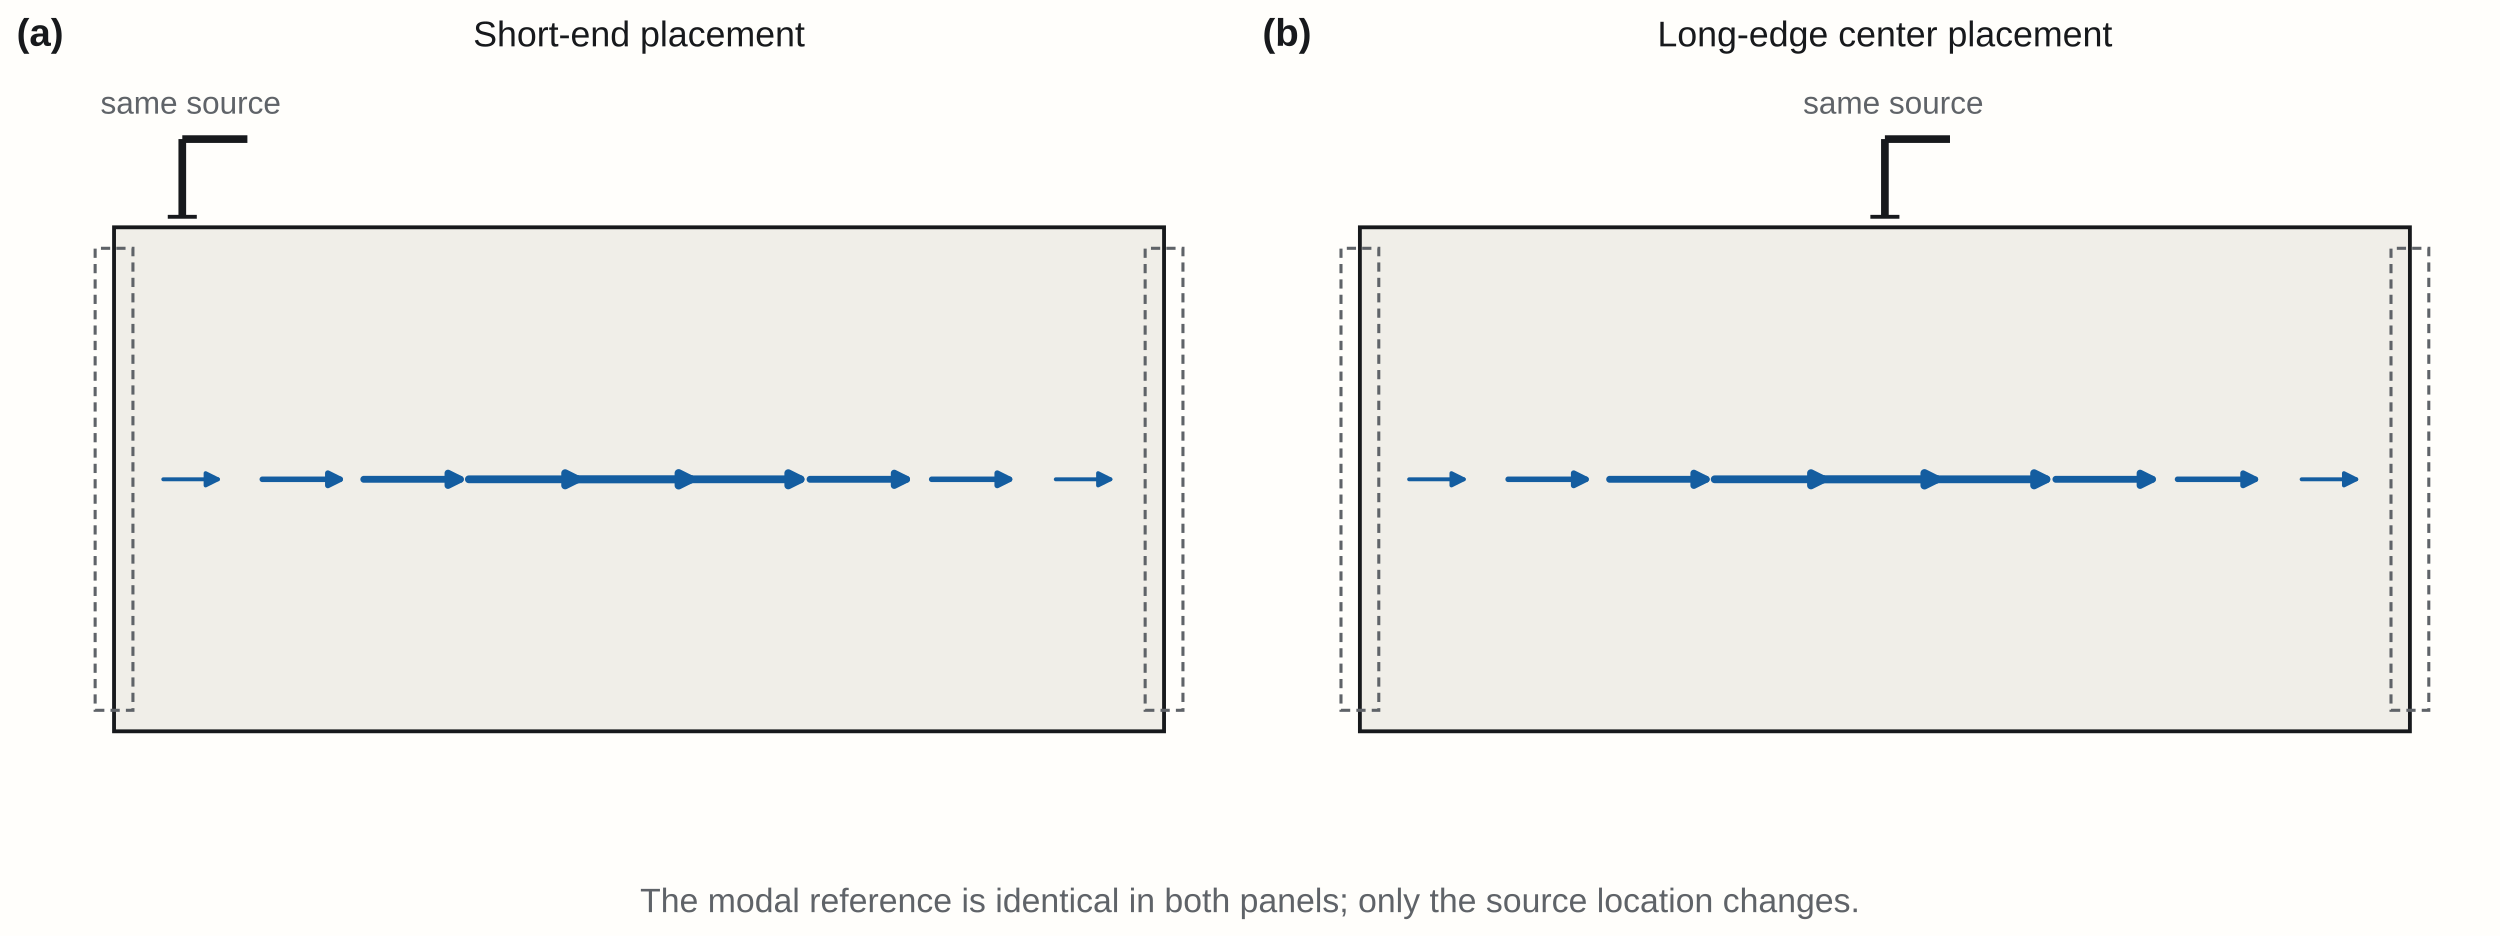
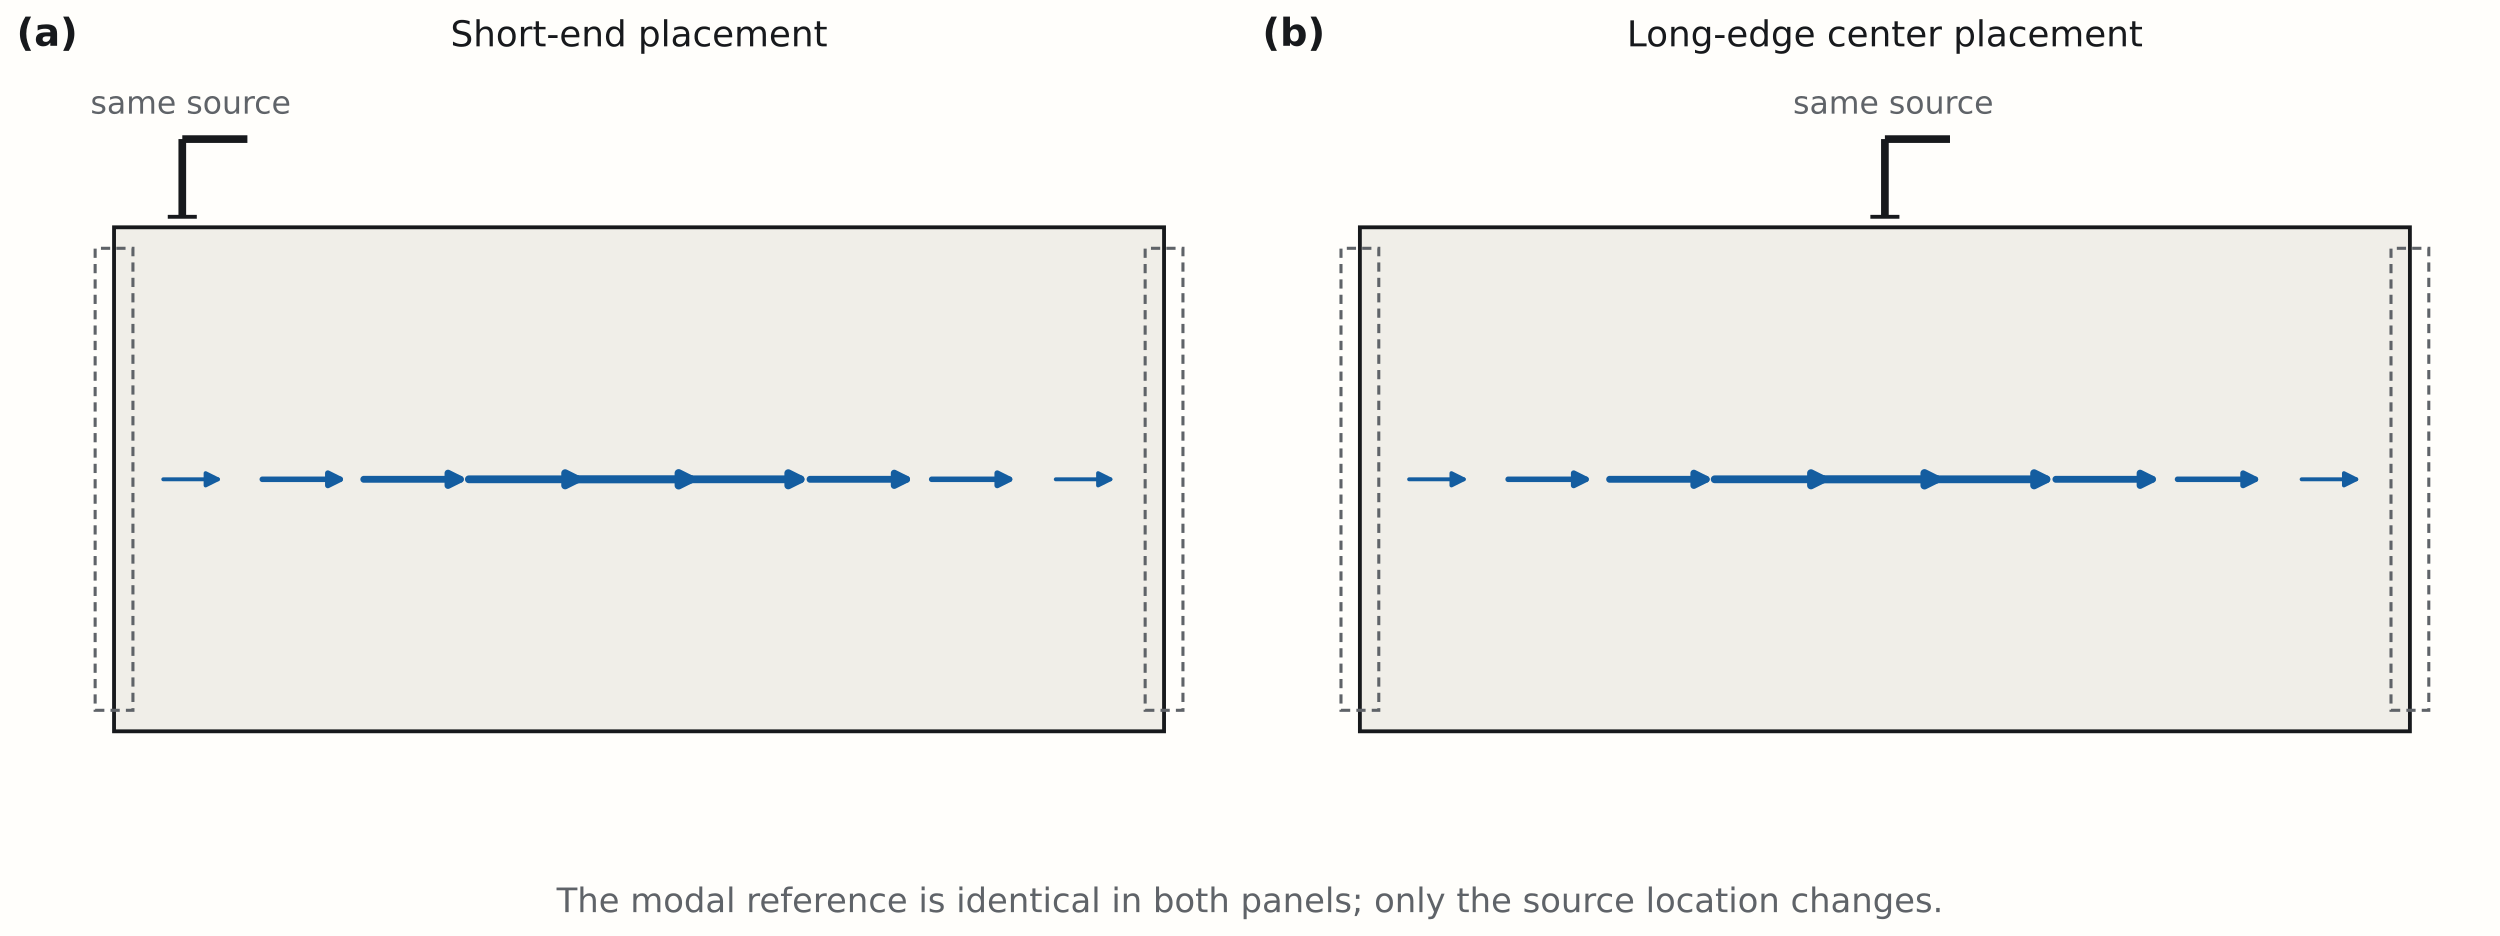
<svg xmlns="http://www.w3.org/2000/svg" width="650.64pt" height="243.539pt" viewBox="0 0 650.64 243.539" version="1.1">
  <defs>
    <style type="text/css">*{stroke-linejoin: round; stroke-linecap: butt}</style>
  </defs>
  <g id="figure_1">
    <g id="patch_1">
-       <path d="M 0 243.539  L 650.64 243.539  L 650.64 0  L 0 0  z " style="fill: #fffefb" />
+       <path d="M 0 243.539 L 650.64 243.539 L 650.64 0 L 0 0 z " style="fill: #fffefb" />
    </g>
    <g id="axes_1">
      <g id="patch_2">
-         <path d="M 29.68 190.326  L 302.951 190.326  L 302.951 59.156  L 29.68 59.156  z " clip-path="url(#p6270f05fd5)" style="fill: #f0eee8; stroke: #17191c; stroke-linejoin: miter" />
+         <path d="M 29.68 190.326 L 302.951 190.326 L 302.951 59.156 L 29.68 59.156 z " clip-path="url(#p29c6c87992)" style="fill: #f0eee8; stroke: #17191c; stroke-linejoin: miter" />
      </g>
      <g id="patch_3">
-         <path d="M 42.495 124.741  Q 50.175 124.741 56.707 124.741  " clip-path="url(#p6270f05fd5)" style="fill: none; stroke: #145da0; stroke-width: 1.027; stroke-linecap: round" />
-         <path d="M 53.507 123.141  L 56.707 124.741  L 53.507 126.341  z " clip-path="url(#p6270f05fd5)" style="fill: #145da0; stroke: #145da0; stroke-width: 1.027; stroke-linecap: round" />
+         <path d="M 42.495 124.741 Q 50.175 124.741 56.707 124.741 " clip-path="url(#p29c6c87992)" style="fill: none; stroke: #145da0; stroke-width: 1.027; stroke-linecap: round" />
+         <path d="M 53.507 123.141 L 56.707 124.741 L 53.507 126.341 z " clip-path="url(#p29c6c87992)" style="fill: #145da0; stroke: #145da0; stroke-width: 1.027; stroke-linecap: round" />
      </g>
      <g id="patch_4">
-         <path d="M 68.272 124.741  Q 79.21 124.741 88.522 124.741  " clip-path="url(#p6270f05fd5)" style="fill: none; stroke: #145da0; stroke-width: 1.455; stroke-linecap: round" />
-         <path d="M 85.322 123.141  L 88.522 124.741  L 85.322 126.341  z " clip-path="url(#p6270f05fd5)" style="fill: #145da0; stroke: #145da0; stroke-width: 1.455; stroke-linecap: round" />
+         <path d="M 68.272 124.741 Q 79.21 124.741 88.522 124.741 " clip-path="url(#p29c6c87992)" style="fill: none; stroke: #145da0; stroke-width: 1.455; stroke-linecap: round" />
+         <path d="M 85.322 123.141 L 88.522 124.741 L 85.322 126.341 z " clip-path="url(#p29c6c87992)" style="fill: #145da0; stroke: #145da0; stroke-width: 1.455; stroke-linecap: round" />
      </g>
      <g id="patch_5">
-         <path d="M 94.683 124.741  Q 108.245 124.741 119.795 124.741  " clip-path="url(#p6270f05fd5)" style="fill: none; stroke: #145da0; stroke-width: 1.799; stroke-linecap: round" />
-         <path d="M 116.595 123.141  L 119.795 124.741  L 116.595 126.341  z " clip-path="url(#p6270f05fd5)" style="fill: #145da0; stroke: #145da0; stroke-width: 1.799; stroke-linecap: round" />
+         <path d="M 94.683 124.741 Q 108.245 124.741 119.795 124.741 " clip-path="url(#p29c6c87992)" style="fill: none; stroke: #145da0; stroke-width: 1.799; stroke-linecap: round" />
+         <path d="M 116.595 123.141 L 119.795 124.741 L 116.595 126.341 z " clip-path="url(#p29c6c87992)" style="fill: #145da0; stroke: #145da0; stroke-width: 1.799; stroke-linecap: round" />
      </g>
      <g id="patch_6">
-         <path d="M 122.019 124.741  Q 137.28 124.741 150.28 124.741  " clip-path="url(#p6270f05fd5)" style="fill: none; stroke: #145da0; stroke-width: 2.023; stroke-linecap: round" />
-         <path d="M 147.08 123.141  L 150.28 124.741  L 147.08 126.341  z " clip-path="url(#p6270f05fd5)" style="fill: #145da0; stroke: #145da0; stroke-width: 2.023; stroke-linecap: round" />
+         <path d="M 122.019 124.741 Q 137.28 124.741 150.28 124.741 " clip-path="url(#p29c6c87992)" style="fill: none; stroke: #145da0; stroke-width: 2.023; stroke-linecap: round" />
+         <path d="M 147.08 123.141 L 150.28 124.741 L 147.08 126.341 z " clip-path="url(#p29c6c87992)" style="fill: #145da0; stroke: #145da0; stroke-width: 2.023; stroke-linecap: round" />
      </g>
      <g id="patch_7">
-         <path d="M 150.465 124.741  Q 166.315 124.741 179.817 124.741  " clip-path="url(#p6270f05fd5)" style="fill: none; stroke: #145da0; stroke-width: 2.1; stroke-linecap: round" />
-         <path d="M 176.617 123.141  L 179.817 124.741  L 176.617 126.341  z " clip-path="url(#p6270f05fd5)" style="fill: #145da0; stroke: #145da0; stroke-width: 2.1; stroke-linecap: round" />
+         <path d="M 150.465 124.741 Q 166.315 124.741 179.817 124.741 " clip-path="url(#p29c6c87992)" style="fill: none; stroke: #145da0; stroke-width: 2.1; stroke-linecap: round" />
+         <path d="M 176.617 123.141 L 179.817 124.741 L 176.617 126.341 z " clip-path="url(#p29c6c87992)" style="fill: #145da0; stroke: #145da0; stroke-width: 2.1; stroke-linecap: round" />
      </g>
      <g id="patch_8">
-         <path d="M 180.089 124.741  Q 195.35 124.741 208.35 124.741  " clip-path="url(#p6270f05fd5)" style="fill: none; stroke: #145da0; stroke-width: 2.023; stroke-linecap: round" />
-         <path d="M 205.15 123.141  L 208.35 124.741  L 205.15 126.341  z " clip-path="url(#p6270f05fd5)" style="fill: #145da0; stroke: #145da0; stroke-width: 2.023; stroke-linecap: round" />
+         <path d="M 180.089 124.741 Q 195.35 124.741 208.35 124.741 " clip-path="url(#p29c6c87992)" style="fill: none; stroke: #145da0; stroke-width: 2.023; stroke-linecap: round" />
+         <path d="M 205.15 123.141 L 208.35 124.741 L 205.15 126.341 z " clip-path="url(#p29c6c87992)" style="fill: #145da0; stroke: #145da0; stroke-width: 2.023; stroke-linecap: round" />
      </g>
      <g id="patch_9">
-         <path d="M 210.824 124.741  Q 224.385 124.741 235.935 124.741  " clip-path="url(#p6270f05fd5)" style="fill: none; stroke: #145da0; stroke-width: 1.799; stroke-linecap: round" />
-         <path d="M 232.735 123.141  L 235.935 124.741  L 232.735 126.341  z " clip-path="url(#p6270f05fd5)" style="fill: #145da0; stroke: #145da0; stroke-width: 1.799; stroke-linecap: round" />
+         <path d="M 210.824 124.741 Q 224.385 124.741 235.935 124.741 " clip-path="url(#p29c6c87992)" style="fill: none; stroke: #145da0; stroke-width: 1.799; stroke-linecap: round" />
+         <path d="M 232.735 123.141 L 235.935 124.741 L 232.735 126.341 z " clip-path="url(#p29c6c87992)" style="fill: #145da0; stroke: #145da0; stroke-width: 1.799; stroke-linecap: round" />
      </g>
      <g id="patch_10">
-         <path d="M 242.482 124.741  Q 253.42 124.741 262.732 124.741  " clip-path="url(#p6270f05fd5)" style="fill: none; stroke: #145da0; stroke-width: 1.455; stroke-linecap: round" />
-         <path d="M 259.532 123.141  L 262.732 124.741  L 259.532 126.341  z " clip-path="url(#p6270f05fd5)" style="fill: #145da0; stroke: #145da0; stroke-width: 1.455; stroke-linecap: round" />
+         <path d="M 242.482 124.741 Q 253.42 124.741 262.732 124.741 " clip-path="url(#p29c6c87992)" style="fill: none; stroke: #145da0; stroke-width: 1.455; stroke-linecap: round" />
+         <path d="M 259.532 123.141 L 262.732 124.741 L 259.532 126.341 z " clip-path="url(#p29c6c87992)" style="fill: #145da0; stroke: #145da0; stroke-width: 1.455; stroke-linecap: round" />
      </g>
      <g id="patch_11">
-         <path d="M 274.775 124.741  Q 282.455 124.741 288.988 124.741  " clip-path="url(#p6270f05fd5)" style="fill: none; stroke: #145da0; stroke-width: 1.027; stroke-linecap: round" />
-         <path d="M 285.788 123.141  L 288.988 124.741  L 285.788 126.341  z " clip-path="url(#p6270f05fd5)" style="fill: #145da0; stroke: #145da0; stroke-width: 1.027; stroke-linecap: round" />
+         <path d="M 274.775 124.741 Q 282.455 124.741 288.988 124.741 " clip-path="url(#p29c6c87992)" style="fill: none; stroke: #145da0; stroke-width: 1.027; stroke-linecap: round" />
+         <path d="M 285.788 123.141 L 288.988 124.741 L 285.788 126.341 z " clip-path="url(#p29c6c87992)" style="fill: #145da0; stroke: #145da0; stroke-width: 1.027; stroke-linecap: round" />
      </g>
      <g id="patch_12">
-         <path d="M 24.761 184.861  L 34.598 184.861  L 34.598 64.622  L 24.761 64.622  L 24.761 184.861  z " clip-path="url(#p6270f05fd5)" style="fill: none; stroke-dasharray: 2.4,1.6; stroke-dashoffset: 0; stroke: #5f6368; stroke-width: 0.8; stroke-linejoin: miter" />
+         <path d="M 24.761 184.861 L 34.598 184.861 L 34.598 64.622 L 24.761 64.622 L 24.761 184.861 z " clip-path="url(#p29c6c87992)" style="fill: none; stroke-dasharray: 2.4,1.6; stroke-dashoffset: 0; stroke: #5f6368; stroke-width: 0.8; stroke-linejoin: miter" />
      </g>
      <g id="patch_13">
-         <path d="M 298.032 184.861  L 307.87 184.861  L 307.87 64.622  L 298.032 64.622  L 298.032 184.861  z " clip-path="url(#p6270f05fd5)" style="fill: none; stroke-dasharray: 2.4,1.6; stroke-dashoffset: 0; stroke: #5f6368; stroke-width: 0.8; stroke-linejoin: miter" />
+         <path d="M 298.032 184.861 L 307.87 184.861 L 307.87 64.622 L 298.032 64.622 L 298.032 184.861 z " clip-path="url(#p29c6c87992)" style="fill: none; stroke-dasharray: 2.4,1.6; stroke-dashoffset: 0; stroke: #5f6368; stroke-width: 0.8; stroke-linejoin: miter" />
      </g>
      <g id="line2d_1">
-         <path d="M 47.442 56.423  L 47.442 36.201  " clip-path="url(#p6270f05fd5)" style="fill: none; stroke: #17191c; stroke-width: 2" />
+         <path d="M 47.442 56.423 L 47.442 36.201 " clip-path="url(#p29c6c87992)" style="fill: none; stroke: #17191c; stroke-width: 2" />
      </g>
      <g id="line2d_2">
-         <path d="M 47.442 36.201  L 64.385 36.201  " clip-path="url(#p6270f05fd5)" style="fill: none; stroke: #17191c; stroke-width: 2" />
+         <path d="M 47.442 36.201 L 64.385 36.201 " clip-path="url(#p29c6c87992)" style="fill: none; stroke: #17191c; stroke-width: 2" />
      </g>
      <g id="line2d_3">
-         <path d="M 44.163 56.423  L 50.721 56.423  " clip-path="url(#p6270f05fd5)" style="fill: none; stroke: #17191c; stroke-linecap: square" />
+         <path d="M 44.163 56.423 L 50.721 56.423 " clip-path="url(#p29c6c87992)" style="fill: none; stroke: #17191c; stroke-linecap: square" />
      </g>
      <g id="text_1">
-         <text style="font-size: 8.2px; font-family: 'Liberation Sans'; text-anchor: middle; fill: #5f6368" x="49.628" y="29.577" transform="rotate(-0 49.62836 29.57718)">same source</text>
+         <text style="font-size: 8.2px; font-family: 'DejaVu Sans'; text-anchor: middle; fill: #5f6368" x="49.628" y="29.577" transform="rotate(-0 49.62836 29.57718)">same source</text>
      </g>
      <g id="text_2">
-         <text style="font-weight: 700; font-size: 10px; font-family: 'Liberation Sans'; text-anchor: start; fill: #17191c" x="4.32" y="11.918" transform="rotate(-0 4.32 11.91844)">(a)</text>
+         <text style="font-weight: 700; font-size: 10px; font-family: 'DejaVu Sans'; text-anchor: start; fill: #17191c" x="4.32" y="11.918" transform="rotate(-0 4.32 11.91844)">(a)</text>
      </g>
      <g id="text_3">
-         <text style="font-size: 9.3px; font-family: 'Liberation Sans'; text-anchor: middle; fill: #17191c" x="166.315" y="12.064" transform="rotate(-0 166.3152 12.06402)">Short-end placement</text>
+         <text style="font-size: 9.3px; font-family: 'DejaVu Sans'; text-anchor: middle; fill: #17191c" x="166.315" y="12.064" transform="rotate(-0 166.3152 12.06402)">Short-end placement</text>
      </g>
    </g>
    <g id="axes_2">
      <g id="patch_14">
-         <path d="M 353.919 190.326  L 627.191 190.326  L 627.191 59.156  L 353.919 59.156  z " clip-path="url(#p85f965119e)" style="fill: #f0eee8; stroke: #17191c; stroke-linejoin: miter" />
+         <path d="M 353.919 190.326 L 627.191 190.326 L 627.191 59.156 L 353.919 59.156 z " clip-path="url(#pc0915007ce)" style="fill: #f0eee8; stroke: #17191c; stroke-linejoin: miter" />
      </g>
      <g id="patch_15">
-         <path d="M 366.735 124.741  Q 374.415 124.741 380.947 124.741  " clip-path="url(#p85f965119e)" style="fill: none; stroke: #145da0; stroke-width: 1.027; stroke-linecap: round" />
-         <path d="M 377.747 123.141  L 380.947 124.741  L 377.747 126.341  z " clip-path="url(#p85f965119e)" style="fill: #145da0; stroke: #145da0; stroke-width: 1.027; stroke-linecap: round" />
+         <path d="M 366.735 124.741 Q 374.415 124.741 380.947 124.741 " clip-path="url(#pc0915007ce)" style="fill: none; stroke: #145da0; stroke-width: 1.027; stroke-linecap: round" />
+         <path d="M 377.747 123.141 L 380.947 124.741 L 377.747 126.341 z " clip-path="url(#pc0915007ce)" style="fill: #145da0; stroke: #145da0; stroke-width: 1.027; stroke-linecap: round" />
      </g>
      <g id="patch_16">
-         <path d="M 392.512 124.741  Q 403.45 124.741 412.761 124.741  " clip-path="url(#p85f965119e)" style="fill: none; stroke: #145da0; stroke-width: 1.455; stroke-linecap: round" />
-         <path d="M 409.561 123.141  L 412.761 124.741  L 409.561 126.341  z " clip-path="url(#p85f965119e)" style="fill: #145da0; stroke: #145da0; stroke-width: 1.455; stroke-linecap: round" />
+         <path d="M 392.512 124.741 Q 403.45 124.741 412.761 124.741 " clip-path="url(#pc0915007ce)" style="fill: none; stroke: #145da0; stroke-width: 1.455; stroke-linecap: round" />
+         <path d="M 409.561 123.141 L 412.761 124.741 L 409.561 126.341 z " clip-path="url(#pc0915007ce)" style="fill: #145da0; stroke: #145da0; stroke-width: 1.455; stroke-linecap: round" />
      </g>
      <g id="patch_17">
-         <path d="M 418.923 124.741  Q 432.485 124.741 444.035 124.741  " clip-path="url(#p85f965119e)" style="fill: none; stroke: #145da0; stroke-width: 1.799; stroke-linecap: round" />
-         <path d="M 440.835 123.141  L 444.035 124.741  L 440.835 126.341  z " clip-path="url(#p85f965119e)" style="fill: #145da0; stroke: #145da0; stroke-width: 1.799; stroke-linecap: round" />
+         <path d="M 418.923 124.741 Q 432.485 124.741 444.035 124.741 " clip-path="url(#pc0915007ce)" style="fill: none; stroke: #145da0; stroke-width: 1.799; stroke-linecap: round" />
+         <path d="M 440.835 123.141 L 444.035 124.741 L 440.835 126.341 z " clip-path="url(#pc0915007ce)" style="fill: #145da0; stroke: #145da0; stroke-width: 1.799; stroke-linecap: round" />
      </g>
      <g id="patch_18">
-         <path d="M 446.258 124.741  Q 461.52 124.741 474.52 124.741  " clip-path="url(#p85f965119e)" style="fill: none; stroke: #145da0; stroke-width: 2.023; stroke-linecap: round" />
-         <path d="M 471.32 123.141  L 474.52 124.741  L 471.32 126.341  z " clip-path="url(#p85f965119e)" style="fill: #145da0; stroke: #145da0; stroke-width: 2.023; stroke-linecap: round" />
+         <path d="M 446.258 124.741 Q 461.52 124.741 474.52 124.741 " clip-path="url(#pc0915007ce)" style="fill: none; stroke: #145da0; stroke-width: 2.023; stroke-linecap: round" />
+         <path d="M 471.32 123.141 L 474.52 124.741 L 471.32 126.341 z " clip-path="url(#pc0915007ce)" style="fill: #145da0; stroke: #145da0; stroke-width: 2.023; stroke-linecap: round" />
      </g>
      <g id="patch_19">
-         <path d="M 474.705 124.741  Q 490.555 124.741 504.057 124.741  " clip-path="url(#p85f965119e)" style="fill: none; stroke: #145da0; stroke-width: 2.1; stroke-linecap: round" />
-         <path d="M 500.857 123.141  L 504.057 124.741  L 500.857 126.341  z " clip-path="url(#p85f965119e)" style="fill: #145da0; stroke: #145da0; stroke-width: 2.1; stroke-linecap: round" />
+         <path d="M 474.705 124.741 Q 490.555 124.741 504.057 124.741 " clip-path="url(#pc0915007ce)" style="fill: none; stroke: #145da0; stroke-width: 2.1; stroke-linecap: round" />
+         <path d="M 500.857 123.141 L 504.057 124.741 L 500.857 126.341 z " clip-path="url(#pc0915007ce)" style="fill: #145da0; stroke: #145da0; stroke-width: 2.1; stroke-linecap: round" />
      </g>
      <g id="patch_20">
-         <path d="M 504.328 124.741  Q 519.59 124.741 532.59 124.741  " clip-path="url(#p85f965119e)" style="fill: none; stroke: #145da0; stroke-width: 2.023; stroke-linecap: round" />
-         <path d="M 529.39 123.141  L 532.59 124.741  L 529.39 126.341  z " clip-path="url(#p85f965119e)" style="fill: #145da0; stroke: #145da0; stroke-width: 2.023; stroke-linecap: round" />
+         <path d="M 504.328 124.741 Q 519.59 124.741 532.59 124.741 " clip-path="url(#pc0915007ce)" style="fill: none; stroke: #145da0; stroke-width: 2.023; stroke-linecap: round" />
+         <path d="M 529.39 123.141 L 532.59 124.741 L 529.39 126.341 z " clip-path="url(#pc0915007ce)" style="fill: #145da0; stroke: #145da0; stroke-width: 2.023; stroke-linecap: round" />
      </g>
      <g id="patch_21">
-         <path d="M 535.063 124.741  Q 548.625 124.741 560.175 124.741  " clip-path="url(#p85f965119e)" style="fill: none; stroke: #145da0; stroke-width: 1.799; stroke-linecap: round" />
-         <path d="M 556.975 123.141  L 560.175 124.741  L 556.975 126.341  z " clip-path="url(#p85f965119e)" style="fill: #145da0; stroke: #145da0; stroke-width: 1.799; stroke-linecap: round" />
+         <path d="M 535.063 124.741 Q 548.625 124.741 560.175 124.741 " clip-path="url(#pc0915007ce)" style="fill: none; stroke: #145da0; stroke-width: 1.799; stroke-linecap: round" />
+         <path d="M 556.975 123.141 L 560.175 124.741 L 556.975 126.341 z " clip-path="url(#pc0915007ce)" style="fill: #145da0; stroke: #145da0; stroke-width: 1.799; stroke-linecap: round" />
      </g>
      <g id="patch_22">
-         <path d="M 566.722 124.741  Q 577.66 124.741 586.972 124.741  " clip-path="url(#p85f965119e)" style="fill: none; stroke: #145da0; stroke-width: 1.455; stroke-linecap: round" />
-         <path d="M 583.772 123.141  L 586.972 124.741  L 583.772 126.341  z " clip-path="url(#p85f965119e)" style="fill: #145da0; stroke: #145da0; stroke-width: 1.455; stroke-linecap: round" />
+         <path d="M 566.722 124.741 Q 577.66 124.741 586.972 124.741 " clip-path="url(#pc0915007ce)" style="fill: none; stroke: #145da0; stroke-width: 1.455; stroke-linecap: round" />
+         <path d="M 583.772 123.141 L 586.972 124.741 L 583.772 126.341 z " clip-path="url(#pc0915007ce)" style="fill: #145da0; stroke: #145da0; stroke-width: 1.455; stroke-linecap: round" />
      </g>
      <g id="patch_23">
-         <path d="M 599.015 124.741  Q 606.695 124.741 613.227 124.741  " clip-path="url(#p85f965119e)" style="fill: none; stroke: #145da0; stroke-width: 1.027; stroke-linecap: round" />
-         <path d="M 610.027 123.141  L 613.227 124.741  L 610.027 126.341  z " clip-path="url(#p85f965119e)" style="fill: #145da0; stroke: #145da0; stroke-width: 1.027; stroke-linecap: round" />
+         <path d="M 599.015 124.741 Q 606.695 124.741 613.227 124.741 " clip-path="url(#pc0915007ce)" style="fill: none; stroke: #145da0; stroke-width: 1.027; stroke-linecap: round" />
+         <path d="M 610.027 123.141 L 613.227 124.741 L 610.027 126.341 z " clip-path="url(#pc0915007ce)" style="fill: #145da0; stroke: #145da0; stroke-width: 1.027; stroke-linecap: round" />
      </g>
      <g id="patch_24">
-         <path d="M 349 184.861  L 358.838 184.861  L 358.838 64.622  L 349 64.622  L 349 184.861  z " clip-path="url(#p85f965119e)" style="fill: none; stroke-dasharray: 2.4,1.6; stroke-dashoffset: 0; stroke: #5f6368; stroke-width: 0.8; stroke-linejoin: miter" />
+         <path d="M 349 184.861 L 358.838 184.861 L 358.838 64.622 L 349 64.622 L 349 184.861 z " clip-path="url(#pc0915007ce)" style="fill: none; stroke-dasharray: 2.4,1.6; stroke-dashoffset: 0; stroke: #5f6368; stroke-width: 0.8; stroke-linejoin: miter" />
      </g>
      <g id="patch_25">
-         <path d="M 622.272 184.861  L 632.109 184.861  L 632.109 64.622  L 622.272 64.622  L 622.272 184.861  z " clip-path="url(#p85f965119e)" style="fill: none; stroke-dasharray: 2.4,1.6; stroke-dashoffset: 0; stroke: #5f6368; stroke-width: 0.8; stroke-linejoin: miter" />
+         <path d="M 622.272 184.861 L 632.109 184.861 L 632.109 64.622 L 622.272 64.622 L 622.272 184.861 z " clip-path="url(#pc0915007ce)" style="fill: none; stroke-dasharray: 2.4,1.6; stroke-dashoffset: 0; stroke: #5f6368; stroke-width: 0.8; stroke-linejoin: miter" />
      </g>
      <g id="line2d_4">
-         <path d="M 490.555 56.423  L 490.555 36.201  " clip-path="url(#p85f965119e)" style="fill: none; stroke: #17191c; stroke-width: 2" />
+         <path d="M 490.555 56.423 L 490.555 36.201 " clip-path="url(#pc0915007ce)" style="fill: none; stroke: #17191c; stroke-width: 2" />
      </g>
      <g id="line2d_5">
-         <path d="M 490.555 36.201  L 507.498 36.201  " clip-path="url(#p85f965119e)" style="fill: none; stroke: #17191c; stroke-width: 2" />
+         <path d="M 490.555 36.201 L 507.498 36.201 " clip-path="url(#pc0915007ce)" style="fill: none; stroke: #17191c; stroke-width: 2" />
      </g>
      <g id="line2d_6">
-         <path d="M 487.276 56.423  L 493.834 56.423  " clip-path="url(#p85f965119e)" style="fill: none; stroke: #17191c; stroke-linecap: square" />
+         <path d="M 487.276 56.423 L 493.834 56.423 " clip-path="url(#pc0915007ce)" style="fill: none; stroke: #17191c; stroke-linecap: square" />
      </g>
      <g id="text_4">
-         <text style="font-size: 8.2px; font-family: 'Liberation Sans'; text-anchor: middle; fill: #5f6368" x="492.741" y="29.577" transform="rotate(-0 492.7411 29.57718)">same source</text>
+         <text style="font-size: 8.2px; font-family: 'DejaVu Sans'; text-anchor: middle; fill: #5f6368" x="492.741" y="29.577" transform="rotate(-0 492.7411 29.57718)">same source</text>
      </g>
      <g id="text_5">
-         <text style="font-weight: 700; font-size: 10px; font-family: 'Liberation Sans'; text-anchor: start; fill: #17191c" x="328.56" y="11.918" transform="rotate(-0 328.5598 11.91844)">(b)</text>
+         <text style="font-weight: 700; font-size: 10px; font-family: 'DejaVu Sans'; text-anchor: start; fill: #17191c" x="328.56" y="11.918" transform="rotate(-0 328.5598 11.91844)">(b)</text>
      </g>
      <g id="text_6">
-         <text style="font-size: 9.3px; font-family: 'Liberation Sans'; text-anchor: middle; fill: #17191c" x="490.555" y="12.064" transform="rotate(-0 490.5549 12.06402)">Long-edge center placement</text>
+         <text style="font-size: 9.3px; font-family: 'DejaVu Sans'; text-anchor: middle; fill: #17191c" x="490.555" y="12.064" transform="rotate(-0 490.5549 12.06402)">Long-edge center placement</text>
      </g>
    </g>
    <g id="text_7">
-       <text style="font-size: 8.8px; font-family: 'Liberation Sans'; text-anchor: middle; fill: #5f6368" x="325.32" y="237.389" transform="rotate(-0 325.3197 237.3888)">The modal reference is identical in both panels; only the source location changes.</text>
+       <text style="font-size: 8.8px; font-family: 'DejaVu Sans'; text-anchor: middle; fill: #5f6368" x="325.32" y="237.389" transform="rotate(-0 325.3197 237.3888)">The modal reference is identical in both panels; only the source location changes.</text>
    </g>
  </g>
  <defs>
-     <clipPath id="p6270f05fd5">
+     <clipPath id="p29c6c87992">
      <rect x="10.551" y="19.532" width="311.529" height="184.458" />
    </clipPath>
-     <clipPath id="p85f965119e">
+     <clipPath id="pc0915007ce">
      <rect x="334.79" y="19.532" width="311.529" height="184.458" />
    </clipPath>
  </defs>
</svg>
